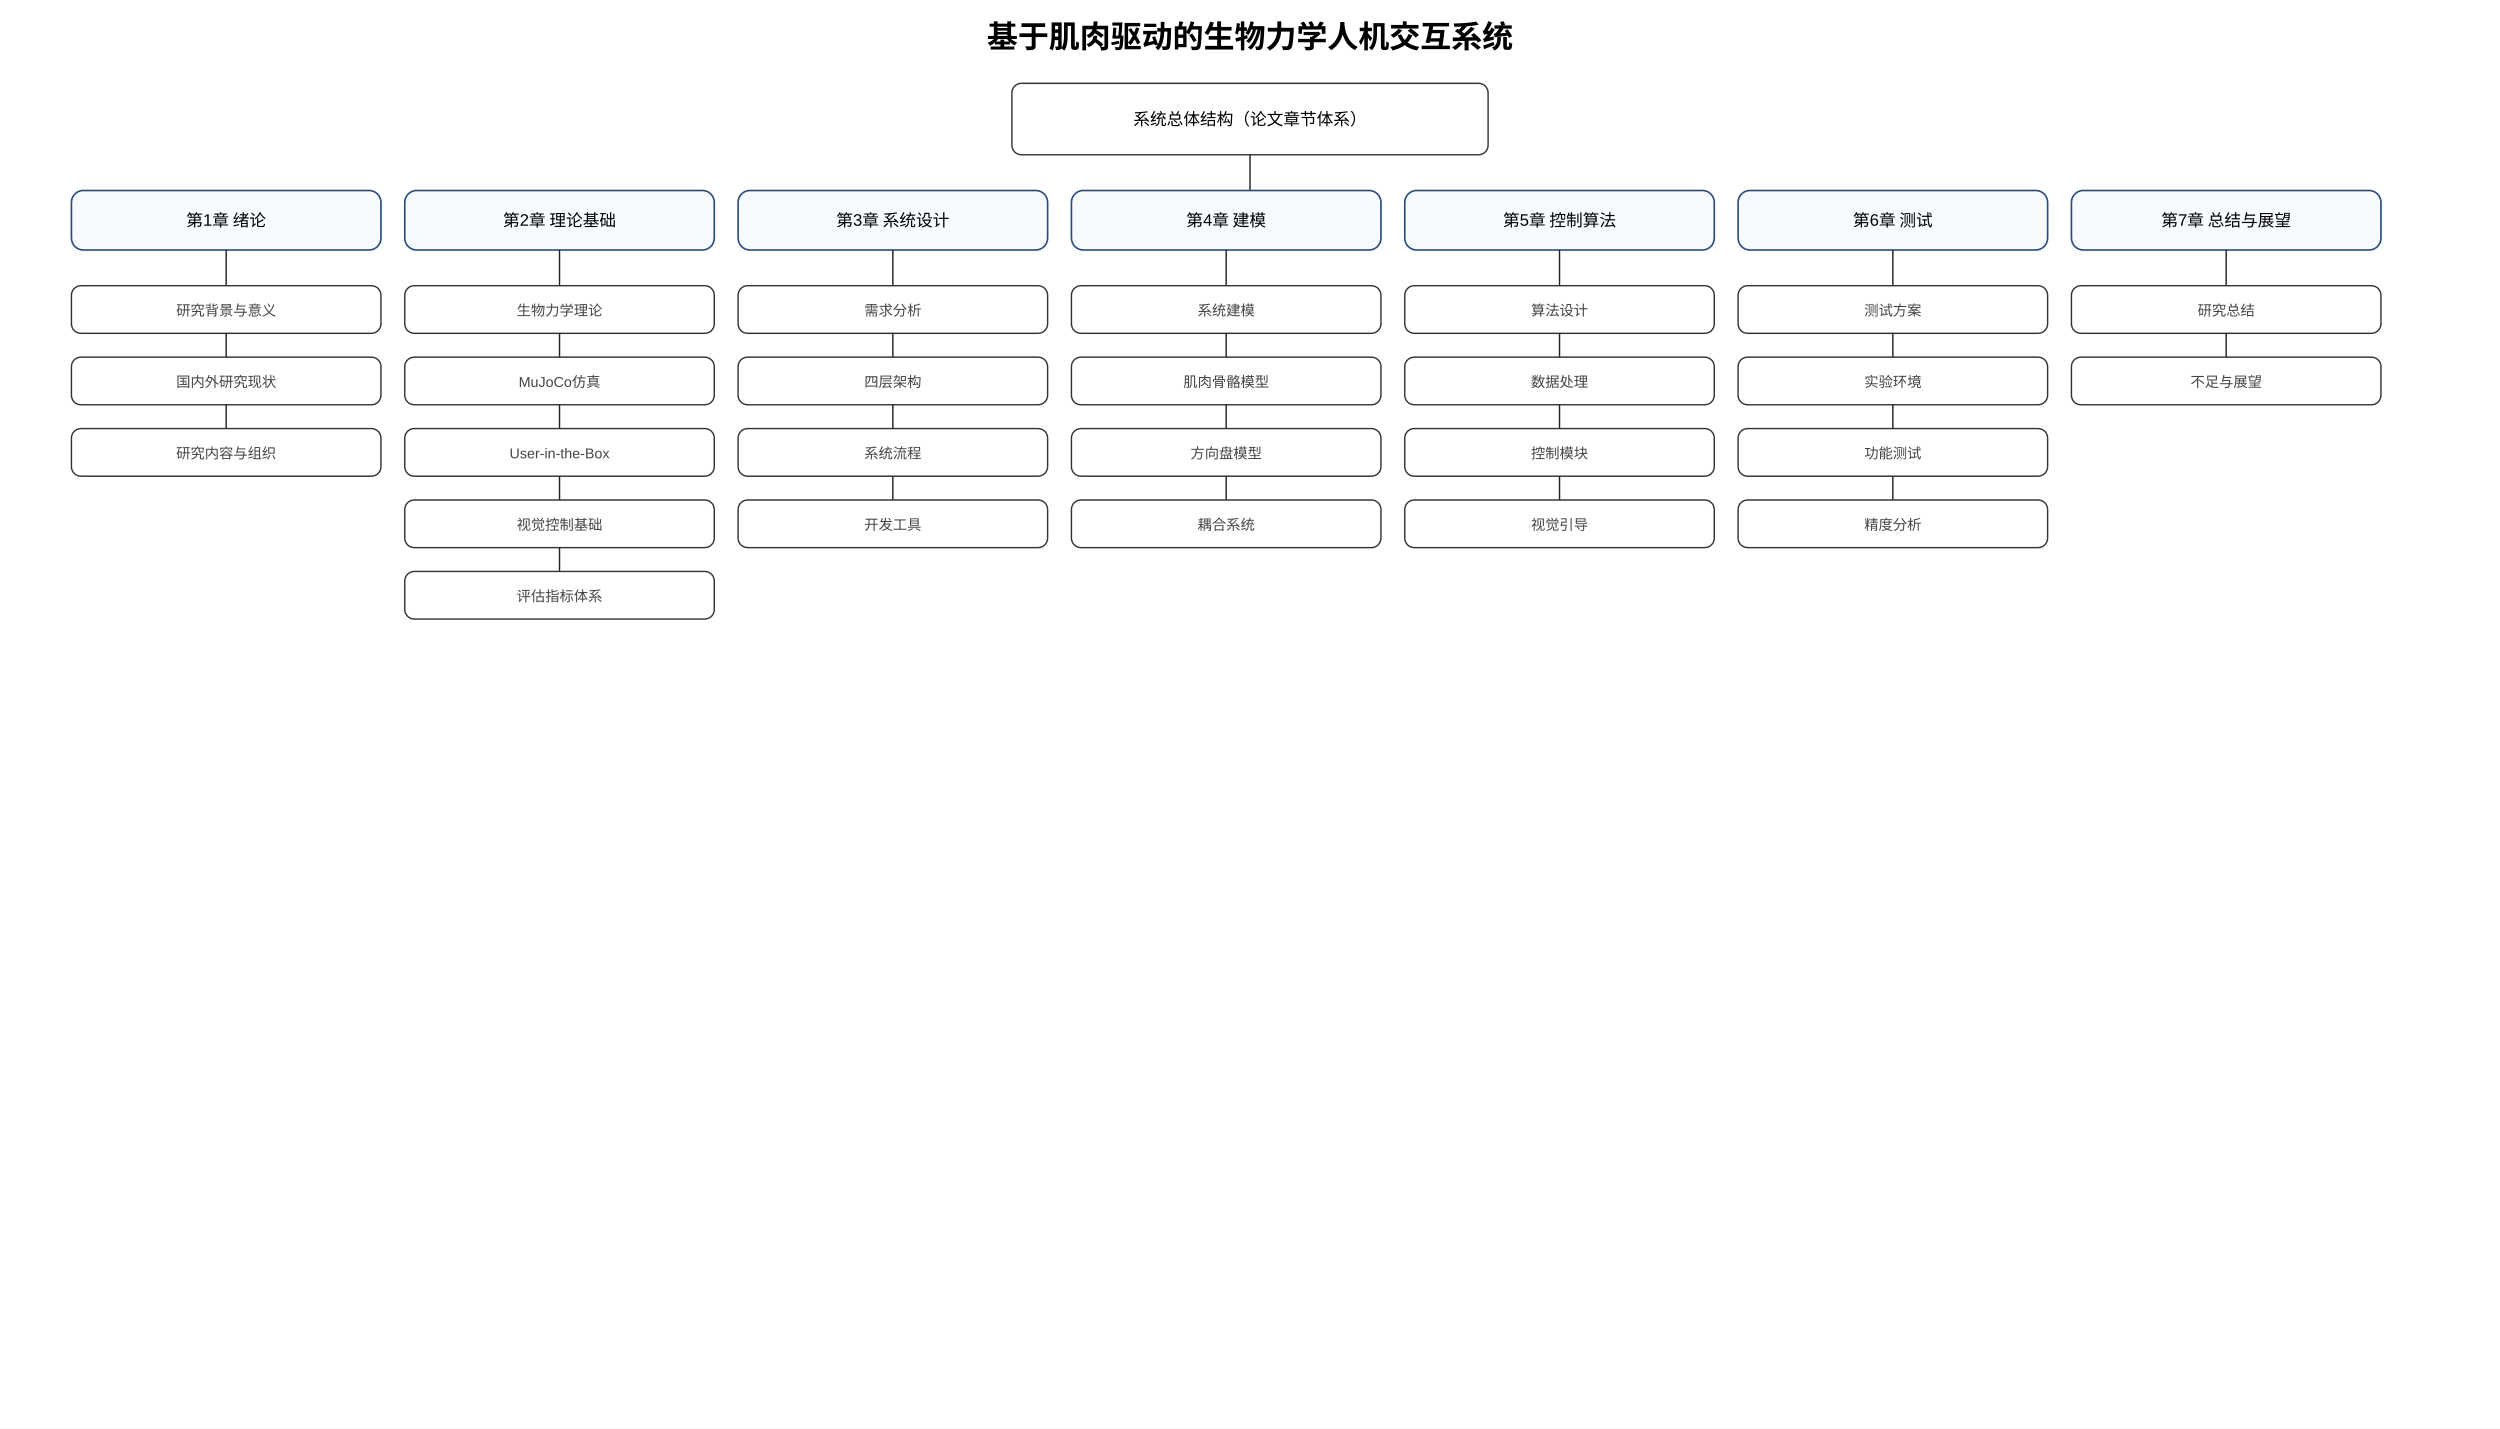
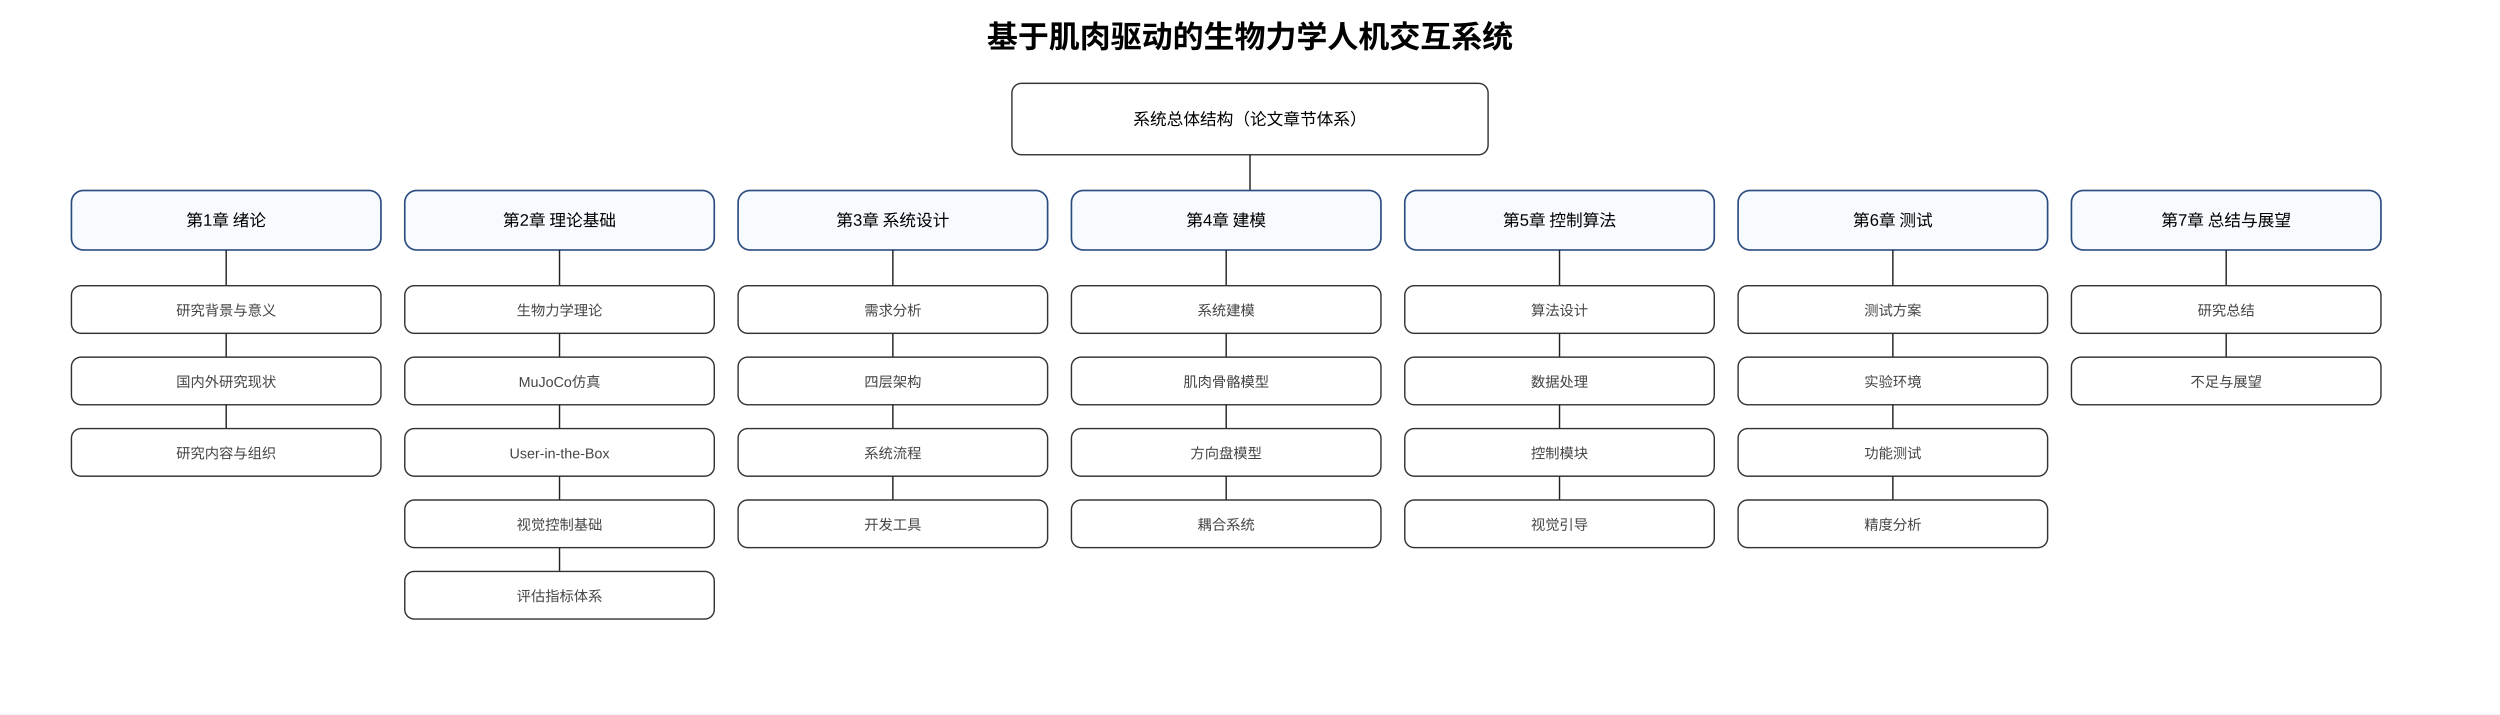
- <svg xmlns="http://www.w3.org/2000/svg" width="2100" height="1200" viewBox="0 0 2100 1200">
-   <rect width="2100" height="1200" fill="white" />
+ <svg xmlns="http://www.w3.org/2000/svg" width="2100" height="600" viewBox="0 0 2100 600">
+   <rect width="2100" height="600" fill="white" />
  <defs>
    <style>
.title { font: bold 26px Arial, "Noto Sans SC"; }

.chapter { fill:#f7fbff; stroke:#2b4c7e; stroke-width:1.4; rx:10; ry:10; }
.box { fill:#ffffff; stroke:#333; stroke-width:1.2; rx:8; ry:8; }

.text { font: 14px Arial, "Noto Sans SC"; }
.small { font: 12px Arial, "Noto Sans SC"; fill:#444; }

.line { stroke:#222; stroke-width:1.2; }
</style>
  </defs>
  <text x="1050" y="40" text-anchor="middle" class="title" font-size="28" textLength="100%" lengthAdjust="spacingAndGlyphs">
基于肌肉驱动的生物力学人机交互系统
</text>
  <rect x="850" y="70" width="400" height="60" class="box" />
  <text x="1050" y="105" text-anchor="middle" class="text" font-size="28" textLength="100%" lengthAdjust="spacingAndGlyphs">
系统总体结构（论文章节体系）
</text>
  <line x1="1050" y1="130" x2="1050" y2="160" class="line" />
  <rect x="60" y="160" width="260" height="50" class="chapter" />
  <text x="190" y="190" text-anchor="middle" class="text" font-size="28" textLength="100%" lengthAdjust="spacingAndGlyphs">第1章 绪论</text>
  <line x1="190" y1="210" x2="190" y2="240" class="line" />
  <rect x="60" y="240" width="260" height="40" class="box" />
  <text x="190" y="265" text-anchor="middle" class="small" font-size="28" textLength="100%" lengthAdjust="spacingAndGlyphs">研究背景与意义</text>
  <line x1="190" y1="280" x2="190" y2="300" class="line" />
  <rect x="60" y="300" width="260" height="40" class="box" />
  <text x="190" y="325" text-anchor="middle" class="small" font-size="28" textLength="100%" lengthAdjust="spacingAndGlyphs">国内外研究现状</text>
  <line x1="190" y1="340" x2="190" y2="360" class="line" />
  <rect x="60" y="360" width="260" height="40" class="box" />
  <text x="190" y="385" text-anchor="middle" class="small" font-size="28" textLength="100%" lengthAdjust="spacingAndGlyphs">研究内容与组织</text>
  <rect x="340" y="160" width="260" height="50" class="chapter" />
  <text x="470" y="190" text-anchor="middle" class="text" font-size="28" textLength="100%" lengthAdjust="spacingAndGlyphs">第2章 理论基础</text>
  <line x1="470" y1="210" x2="470" y2="240" class="line" />
  <rect x="340" y="240" width="260" height="40" class="box" />
  <text x="470" y="265" text-anchor="middle" class="small" font-size="28" textLength="100%" lengthAdjust="spacingAndGlyphs">生物力学理论</text>
  <line x1="470" y1="280" x2="470" y2="300" class="line" />
  <rect x="340" y="300" width="260" height="40" class="box" />
  <text x="470" y="325" text-anchor="middle" class="small" font-size="28" textLength="100%" lengthAdjust="spacingAndGlyphs">MuJoCo仿真</text>
  <line x1="470" y1="340" x2="470" y2="360" class="line" />
  <rect x="340" y="360" width="260" height="40" class="box" />
  <text x="470" y="385" text-anchor="middle" class="small" font-size="28" textLength="100%" lengthAdjust="spacingAndGlyphs">User-in-the-Box</text>
  <line x1="470" y1="400" x2="470" y2="420" class="line" />
  <rect x="340" y="420" width="260" height="40" class="box" />
  <text x="470" y="445" text-anchor="middle" class="small" font-size="28" textLength="100%" lengthAdjust="spacingAndGlyphs">视觉控制基础</text>
  <line x1="470" y1="460" x2="470" y2="480" class="line" />
  <rect x="340" y="480" width="260" height="40" class="box" />
  <text x="470" y="505" text-anchor="middle" class="small" font-size="28" textLength="100%" lengthAdjust="spacingAndGlyphs">评估指标体系</text>
  <rect x="620" y="160" width="260" height="50" class="chapter" />
  <text x="750" y="190" text-anchor="middle" class="text" font-size="28" textLength="100%" lengthAdjust="spacingAndGlyphs">第3章 系统设计</text>
  <line x1="750" y1="210" x2="750" y2="240" class="line" />
  <rect x="620" y="240" width="260" height="40" class="box" />
  <text x="750" y="265" text-anchor="middle" class="small" font-size="28" textLength="100%" lengthAdjust="spacingAndGlyphs">需求分析</text>
  <line x1="750" y1="280" x2="750" y2="300" class="line" />
  <rect x="620" y="300" width="260" height="40" class="box" />
  <text x="750" y="325" text-anchor="middle" class="small" font-size="28" textLength="100%" lengthAdjust="spacingAndGlyphs">四层架构</text>
  <line x1="750" y1="340" x2="750" y2="360" class="line" />
  <rect x="620" y="360" width="260" height="40" class="box" />
  <text x="750" y="385" text-anchor="middle" class="small" font-size="28" textLength="100%" lengthAdjust="spacingAndGlyphs">系统流程</text>
  <line x1="750" y1="400" x2="750" y2="420" class="line" />
  <rect x="620" y="420" width="260" height="40" class="box" />
  <text x="750" y="445" text-anchor="middle" class="small" font-size="28" textLength="100%" lengthAdjust="spacingAndGlyphs">开发工具</text>
  <rect x="900" y="160" width="260" height="50" class="chapter" />
  <text x="1030" y="190" text-anchor="middle" class="text" font-size="28" textLength="100%" lengthAdjust="spacingAndGlyphs">第4章 建模</text>
  <line x1="1030" y1="210" x2="1030" y2="240" class="line" />
  <rect x="900" y="240" width="260" height="40" class="box" />
  <text x="1030" y="265" text-anchor="middle" class="small" font-size="28" textLength="100%" lengthAdjust="spacingAndGlyphs">系统建模</text>
  <line x1="1030" y1="280" x2="1030" y2="300" class="line" />
  <rect x="900" y="300" width="260" height="40" class="box" />
  <text x="1030" y="325" text-anchor="middle" class="small" font-size="28" textLength="100%" lengthAdjust="spacingAndGlyphs">肌肉骨骼模型</text>
  <line x1="1030" y1="340" x2="1030" y2="360" class="line" />
  <rect x="900" y="360" width="260" height="40" class="box" />
  <text x="1030" y="385" text-anchor="middle" class="small" font-size="28" textLength="100%" lengthAdjust="spacingAndGlyphs">方向盘模型</text>
  <line x1="1030" y1="400" x2="1030" y2="420" class="line" />
  <rect x="900" y="420" width="260" height="40" class="box" />
  <text x="1030" y="445" text-anchor="middle" class="small" font-size="28" textLength="100%" lengthAdjust="spacingAndGlyphs">耦合系统</text>
  <rect x="1180" y="160" width="260" height="50" class="chapter" />
  <text x="1310" y="190" text-anchor="middle" class="text" font-size="28" textLength="100%" lengthAdjust="spacingAndGlyphs">第5章 控制算法</text>
  <line x1="1310" y1="210" x2="1310" y2="240" class="line" />
  <rect x="1180" y="240" width="260" height="40" class="box" />
  <text x="1310" y="265" text-anchor="middle" class="small" font-size="28" textLength="100%" lengthAdjust="spacingAndGlyphs">算法设计</text>
  <line x1="1310" y1="280" x2="1310" y2="300" class="line" />
  <rect x="1180" y="300" width="260" height="40" class="box" />
  <text x="1310" y="325" text-anchor="middle" class="small" font-size="28" textLength="100%" lengthAdjust="spacingAndGlyphs">数据处理</text>
  <line x1="1310" y1="340" x2="1310" y2="360" class="line" />
  <rect x="1180" y="360" width="260" height="40" class="box" />
  <text x="1310" y="385" text-anchor="middle" class="small" font-size="28" textLength="100%" lengthAdjust="spacingAndGlyphs">控制模块</text>
  <line x1="1310" y1="400" x2="1310" y2="420" class="line" />
  <rect x="1180" y="420" width="260" height="40" class="box" />
  <text x="1310" y="445" text-anchor="middle" class="small" font-size="28" textLength="100%" lengthAdjust="spacingAndGlyphs">视觉引导</text>
  <rect x="1460" y="160" width="260" height="50" class="chapter" />
  <text x="1590" y="190" text-anchor="middle" class="text" font-size="28" textLength="100%" lengthAdjust="spacingAndGlyphs">第6章 测试</text>
  <line x1="1590" y1="210" x2="1590" y2="240" class="line" />
  <rect x="1460" y="240" width="260" height="40" class="box" />
  <text x="1590" y="265" text-anchor="middle" class="small" font-size="28" textLength="100%" lengthAdjust="spacingAndGlyphs">测试方案</text>
  <line x1="1590" y1="280" x2="1590" y2="300" class="line" />
  <rect x="1460" y="300" width="260" height="40" class="box" />
  <text x="1590" y="325" text-anchor="middle" class="small" font-size="28" textLength="100%" lengthAdjust="spacingAndGlyphs">实验环境</text>
  <line x1="1590" y1="340" x2="1590" y2="360" class="line" />
  <rect x="1460" y="360" width="260" height="40" class="box" />
  <text x="1590" y="385" text-anchor="middle" class="small" font-size="28" textLength="100%" lengthAdjust="spacingAndGlyphs">功能测试</text>
  <line x1="1590" y1="400" x2="1590" y2="420" class="line" />
  <rect x="1460" y="420" width="260" height="40" class="box" />
  <text x="1590" y="445" text-anchor="middle" class="small" font-size="28" textLength="100%" lengthAdjust="spacingAndGlyphs">精度分析</text>
  <rect x="1740" y="160" width="260" height="50" class="chapter" />
  <text x="1870" y="190" text-anchor="middle" class="text" font-size="28" textLength="100%" lengthAdjust="spacingAndGlyphs">第7章 总结与展望</text>
  <line x1="1870" y1="210" x2="1870" y2="240" class="line" />
  <rect x="1740" y="240" width="260" height="40" class="box" />
  <text x="1870" y="265" text-anchor="middle" class="small" font-size="28" textLength="100%" lengthAdjust="spacingAndGlyphs">研究总结</text>
  <line x1="1870" y1="280" x2="1870" y2="300" class="line" />
  <rect x="1740" y="300" width="260" height="40" class="box" />
  <text x="1870" y="325" text-anchor="middle" class="small" font-size="28" textLength="100%" lengthAdjust="spacingAndGlyphs">不足与展望</text>
</svg>
